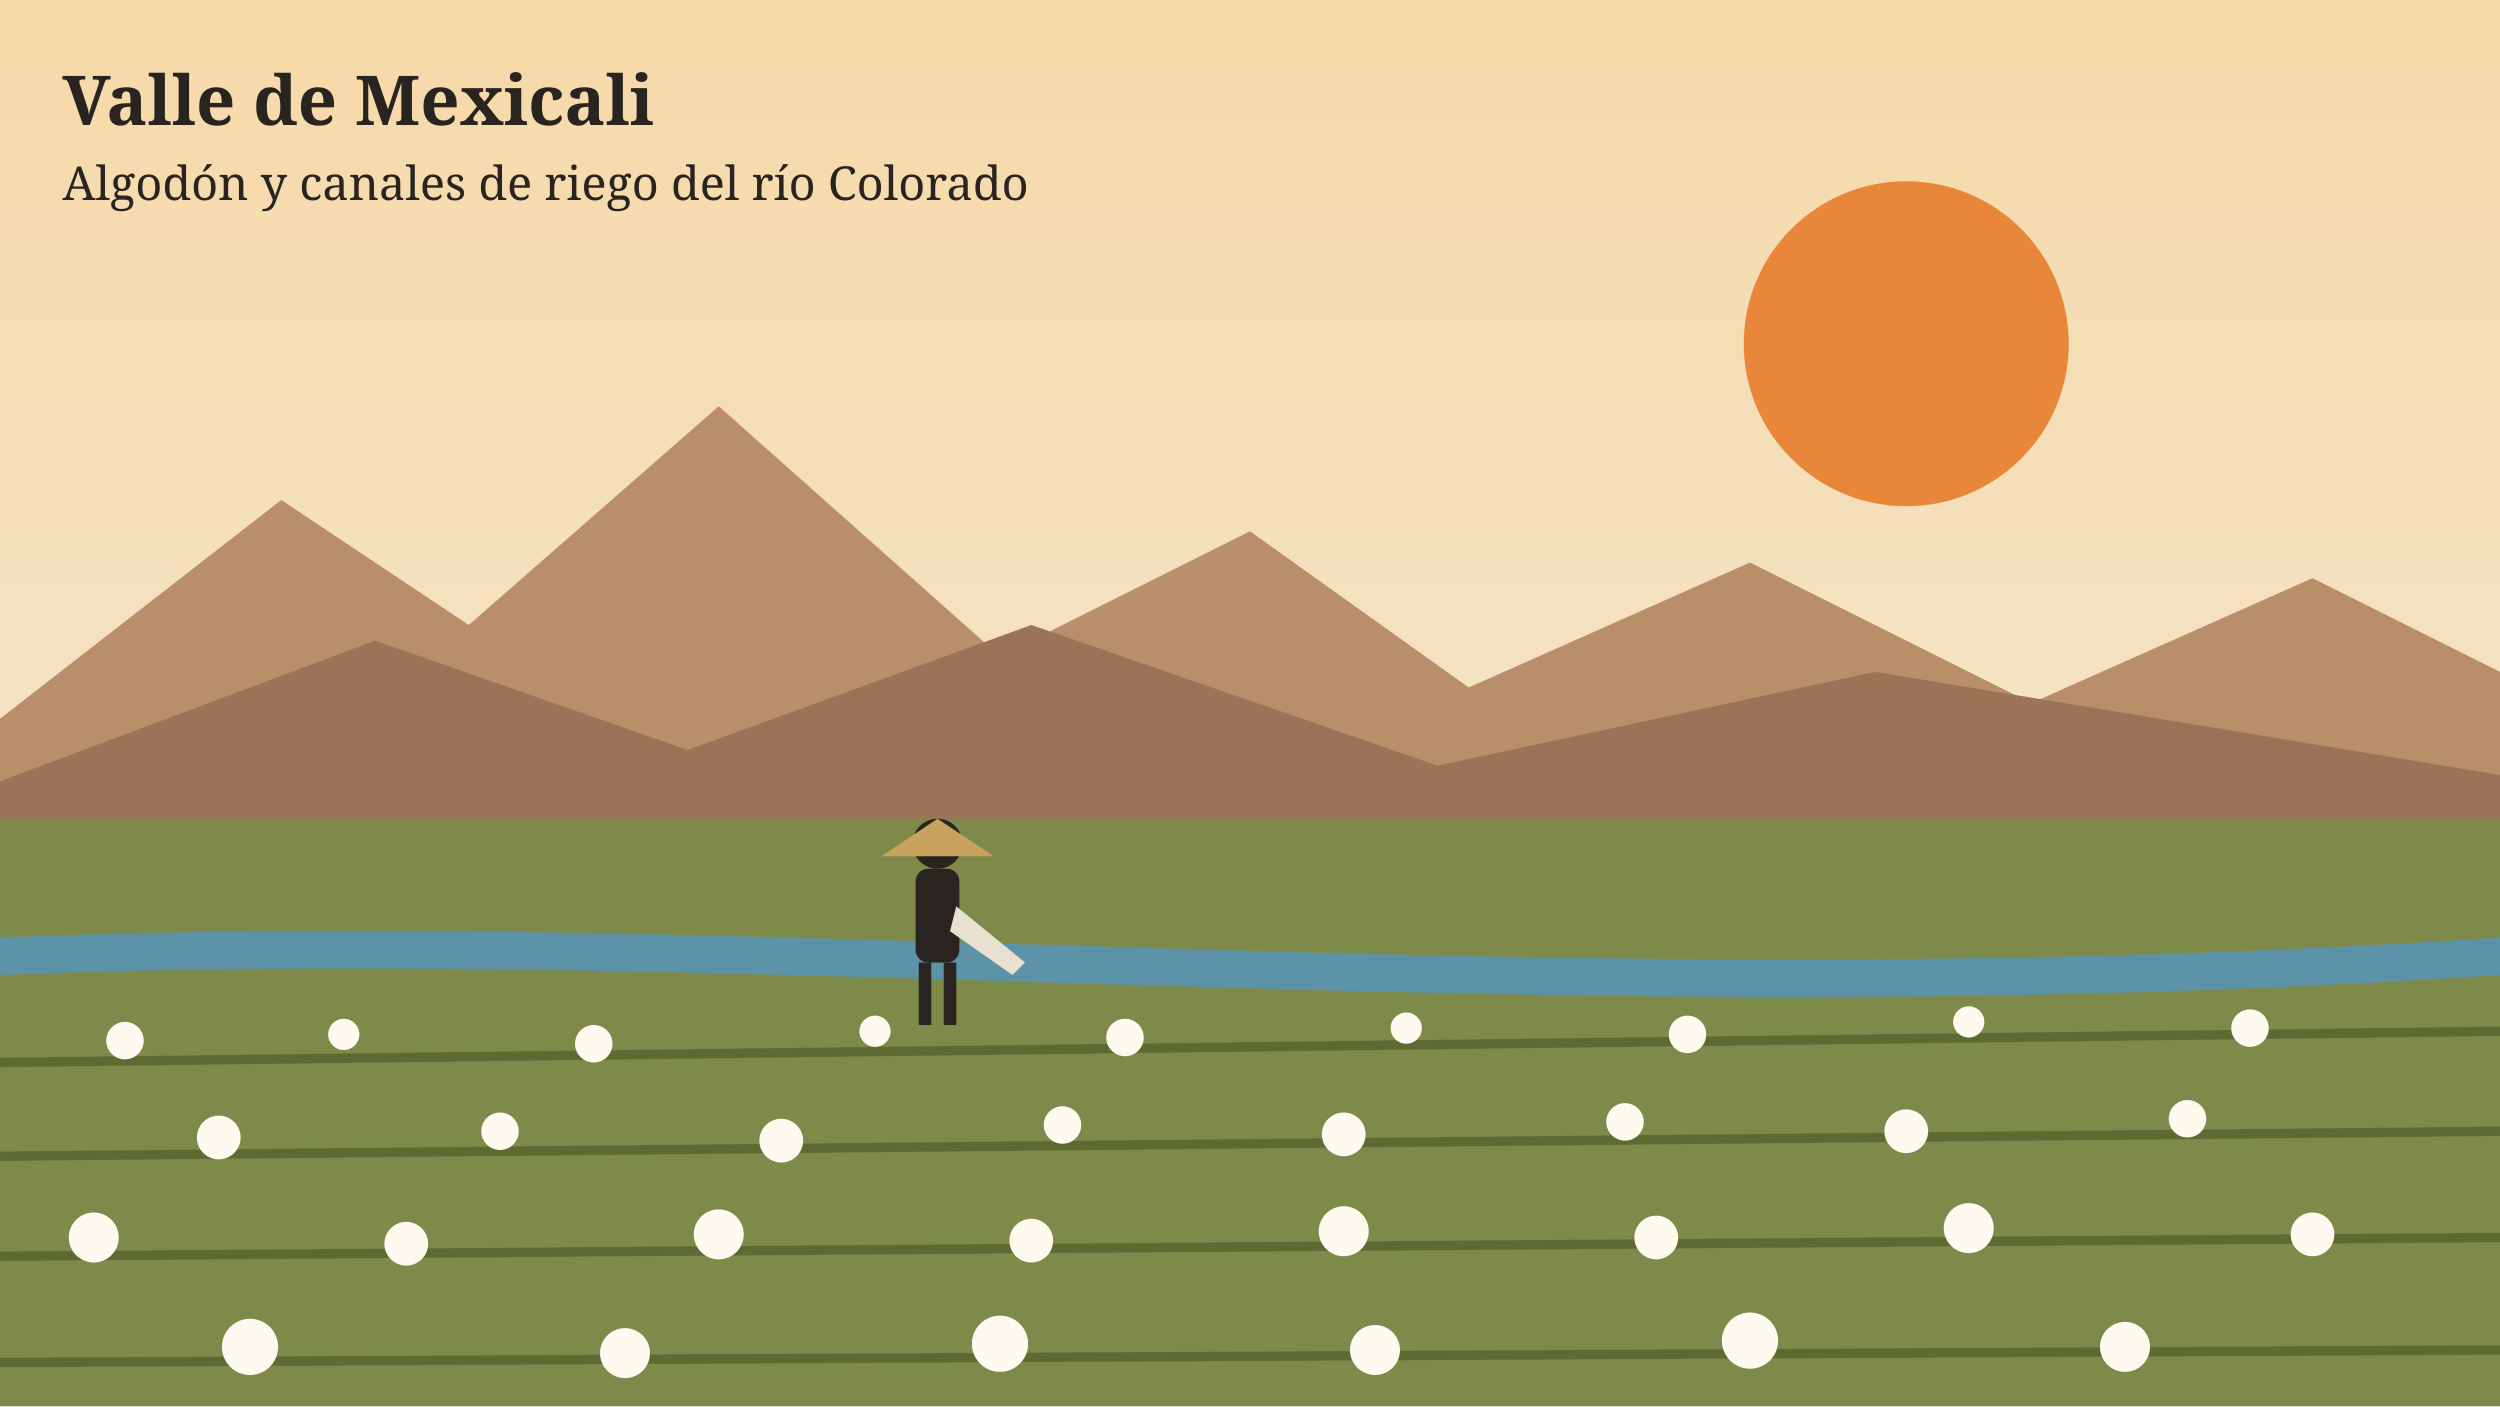
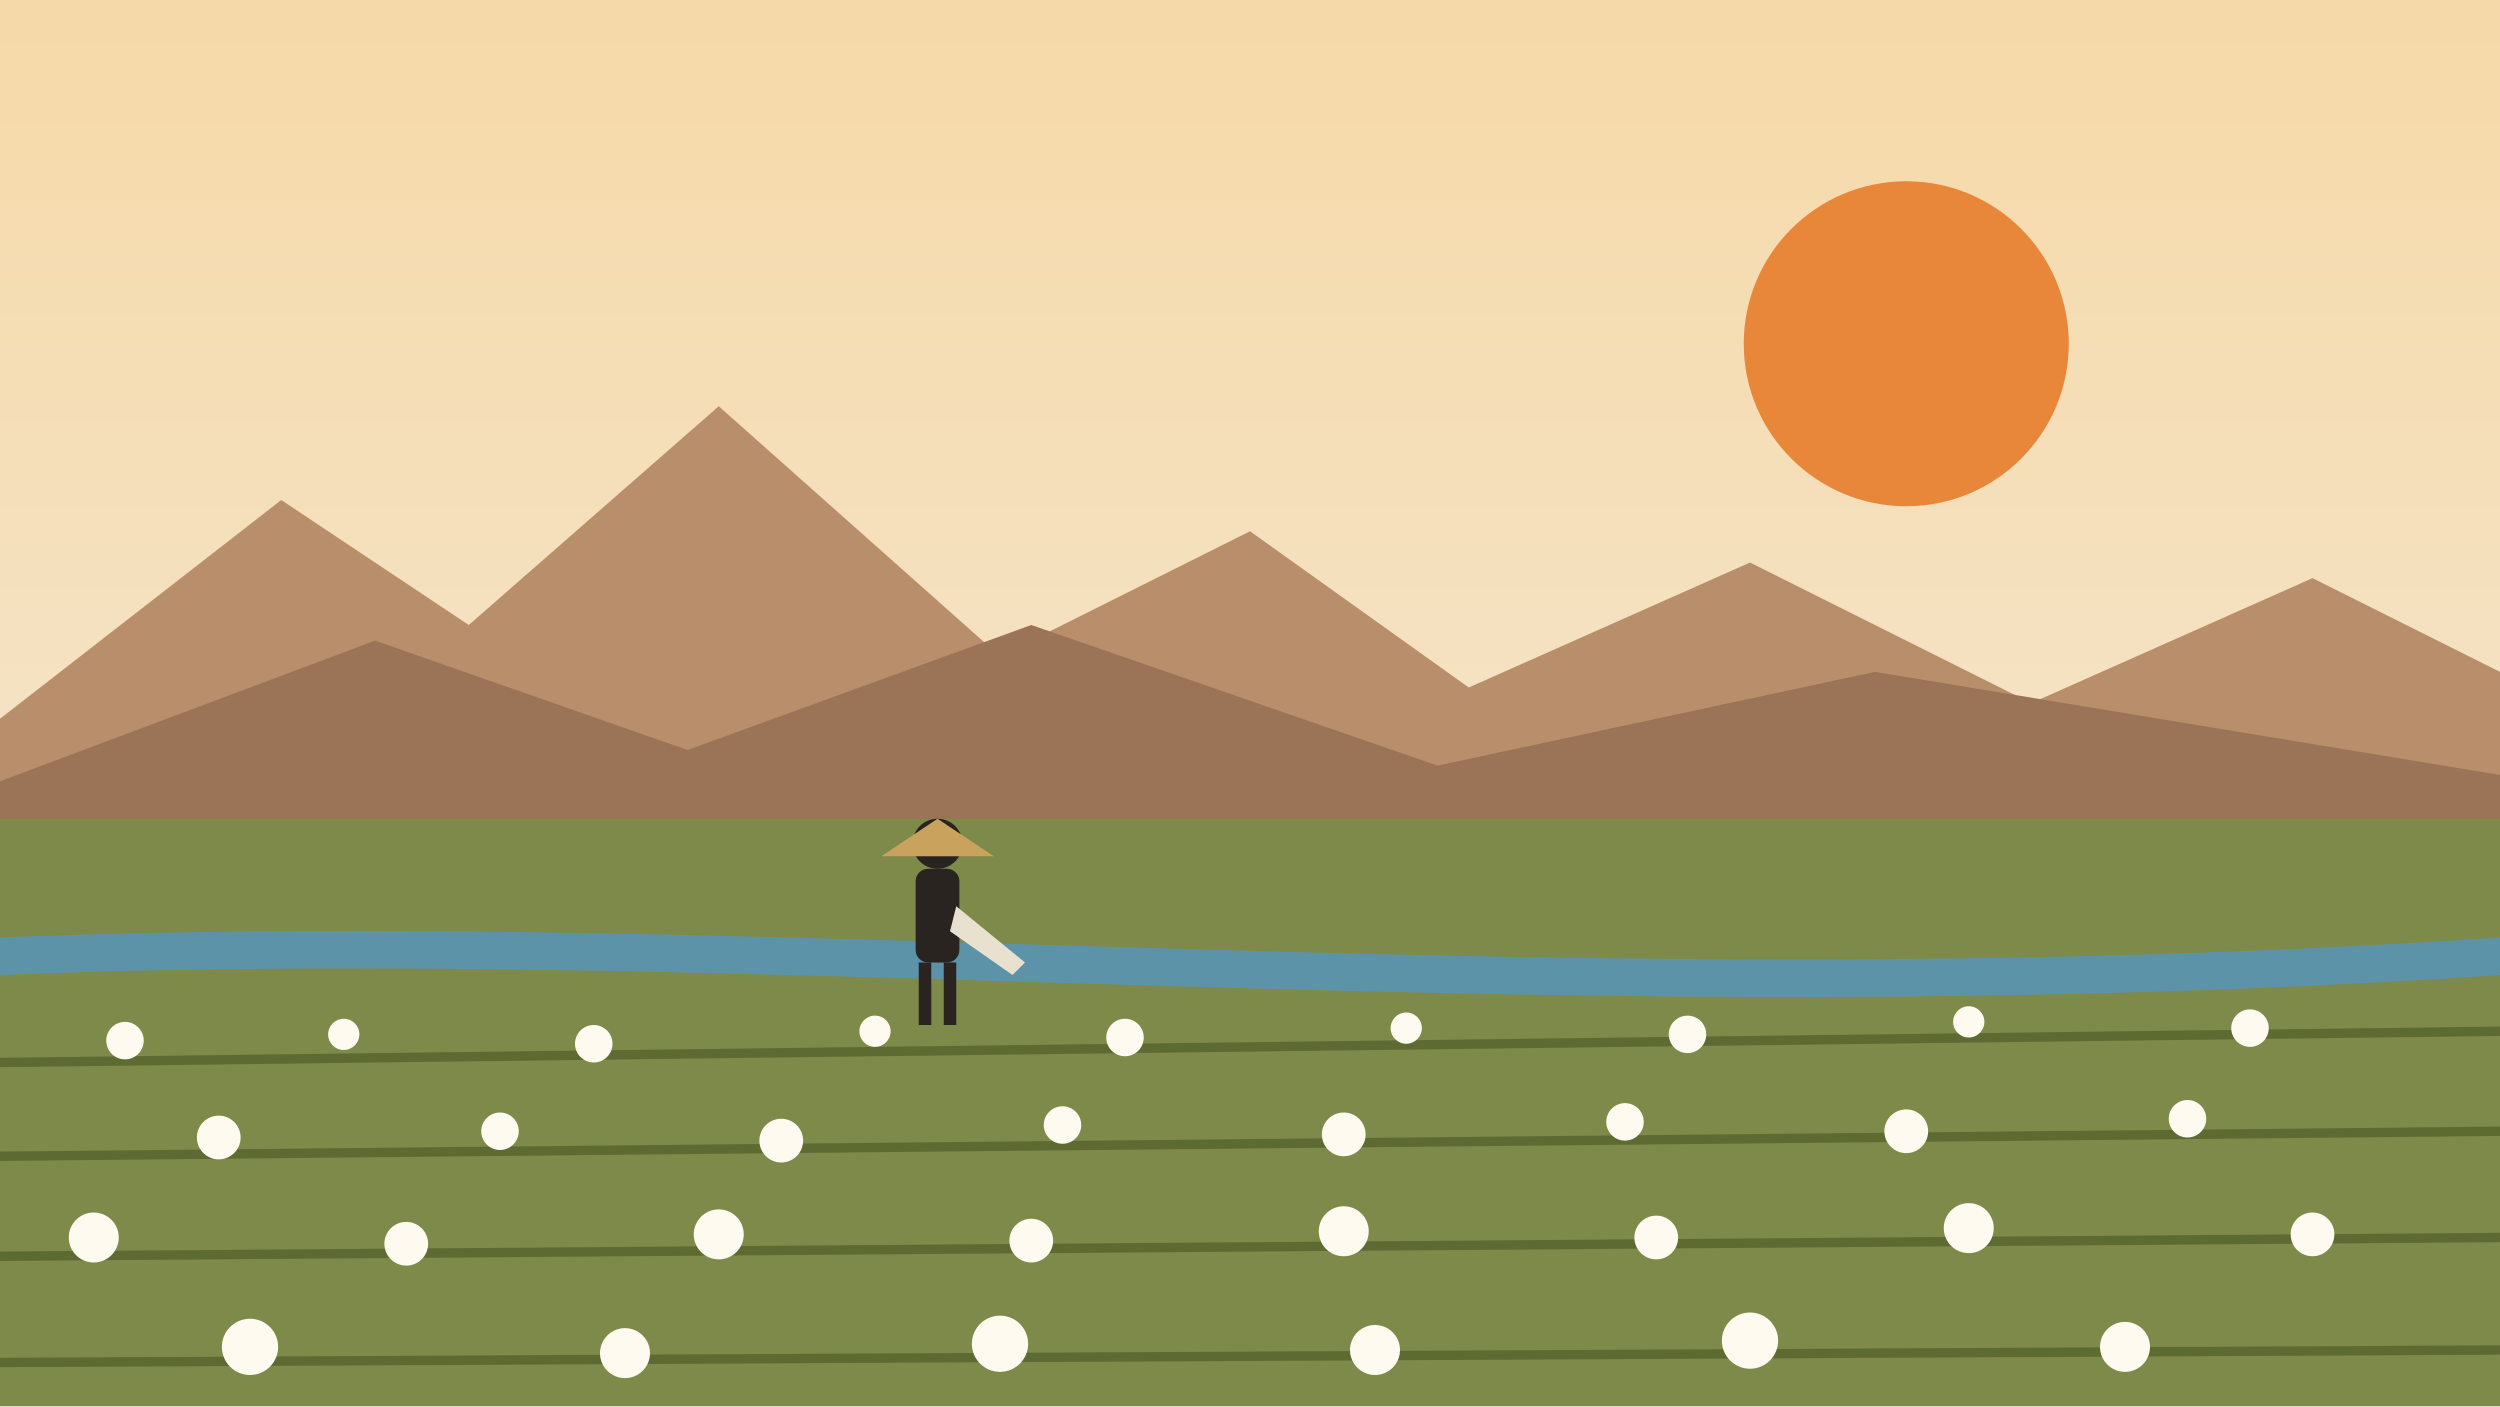
<svg xmlns="http://www.w3.org/2000/svg" viewBox="0 0 800 450" role="img" aria-labelledby="t d">
  <defs>
    <linearGradient id="s" x1="0" y1="0" x2="0" y2="1">
      <stop offset="0" stop-color="#f6d9a8" />
      <stop offset="1" stop-color="#f3ebdc" />
    </linearGradient>
  </defs>
  <rect width="800" height="450" fill="url(#s)" />
  <circle cx="610" cy="110" r="52" fill="#e8873a" />
  <path d="M0 230 L90 160 L150 200 L230 130 L320 210 L400 170 L470 220 L560 180 L650 225 L740 185 L800 215 V260 H0z" fill="#b98e6a" />
  <path d="M0 250 L120 205 L220 240 L330 200 L460 245 L600 215 L800 248 V270 H0z" fill="#9b7356" />
  <rect y="262" width="800" height="188" fill="#7d8a4a" />
  <path d="M0 300 C 250 290, 500 320, 800 300 V312 C 500 332, 250 302, 0 312z" fill="#5d93a8" />
  <g stroke="#5d6a32" stroke-width="3">
    <line x1="0" y1="340" x2="800" y2="330" />
    <line x1="0" y1="370" x2="800" y2="362" />
    <line x1="0" y1="402" x2="800" y2="396" />
    <line x1="0" y1="436" x2="800" y2="432" />
  </g>
  <g fill="#fffaf0">
    <circle cx="40" cy="333" r="6" />
    <circle cx="110" cy="331" r="5" />
    <circle cx="190" cy="334" r="6" />
    <circle cx="280" cy="330" r="5" />
    <circle cx="360" cy="332" r="6" />
    <circle cx="450" cy="329" r="5" />
    <circle cx="540" cy="331" r="6" />
    <circle cx="630" cy="327" r="5" />
    <circle cx="720" cy="329" r="6" />
    <circle cx="70" cy="364" r="7" />
    <circle cx="160" cy="362" r="6" />
    <circle cx="250" cy="365" r="7" />
    <circle cx="340" cy="360" r="6" />
    <circle cx="430" cy="363" r="7" />
    <circle cx="520" cy="359" r="6" />
    <circle cx="610" cy="362" r="7" />
    <circle cx="700" cy="358" r="6" />
    <circle cx="30" cy="396" r="8" />
    <circle cx="130" cy="398" r="7" />
    <circle cx="230" cy="395" r="8" />
    <circle cx="330" cy="397" r="7" />
    <circle cx="430" cy="394" r="8" />
    <circle cx="530" cy="396" r="7" />
    <circle cx="630" cy="393" r="8" />
    <circle cx="740" cy="395" r="7" />
    <circle cx="80" cy="431" r="9" />
    <circle cx="200" cy="433" r="8" />
    <circle cx="320" cy="430" r="9" />
    <circle cx="440" cy="432" r="8" />
    <circle cx="560" cy="429" r="9" />
    <circle cx="680" cy="431" r="8" />
  </g>
  <g transform="translate(300 300)" fill="#2a2420">
    <circle cx="0" cy="-30" r="8" />
    <path d="M-18 -26 h36 l-18 -12z" fill="#c9a35e" />
    <rect x="-7" y="-22" width="14" height="30" rx="4" />
    <rect x="-6" y="8" width="4" height="20" />
    <rect x="2" y="8" width="4" height="20" />
    <path d="M6 -10 l22 18 l-4 4 l-20 -14z" fill="#e8e1d0" />
  </g>
-   <text x="20" y="40" font-family="Georgia, serif" font-size="22" font-weight="bold" fill="#2a2420">Valle de Mexicali</text>
-   <text x="20" y="64" font-family="Georgia, serif" font-size="15" fill="#2a2420">Algodón y canales de riego del río Colorado</text>
</svg>
